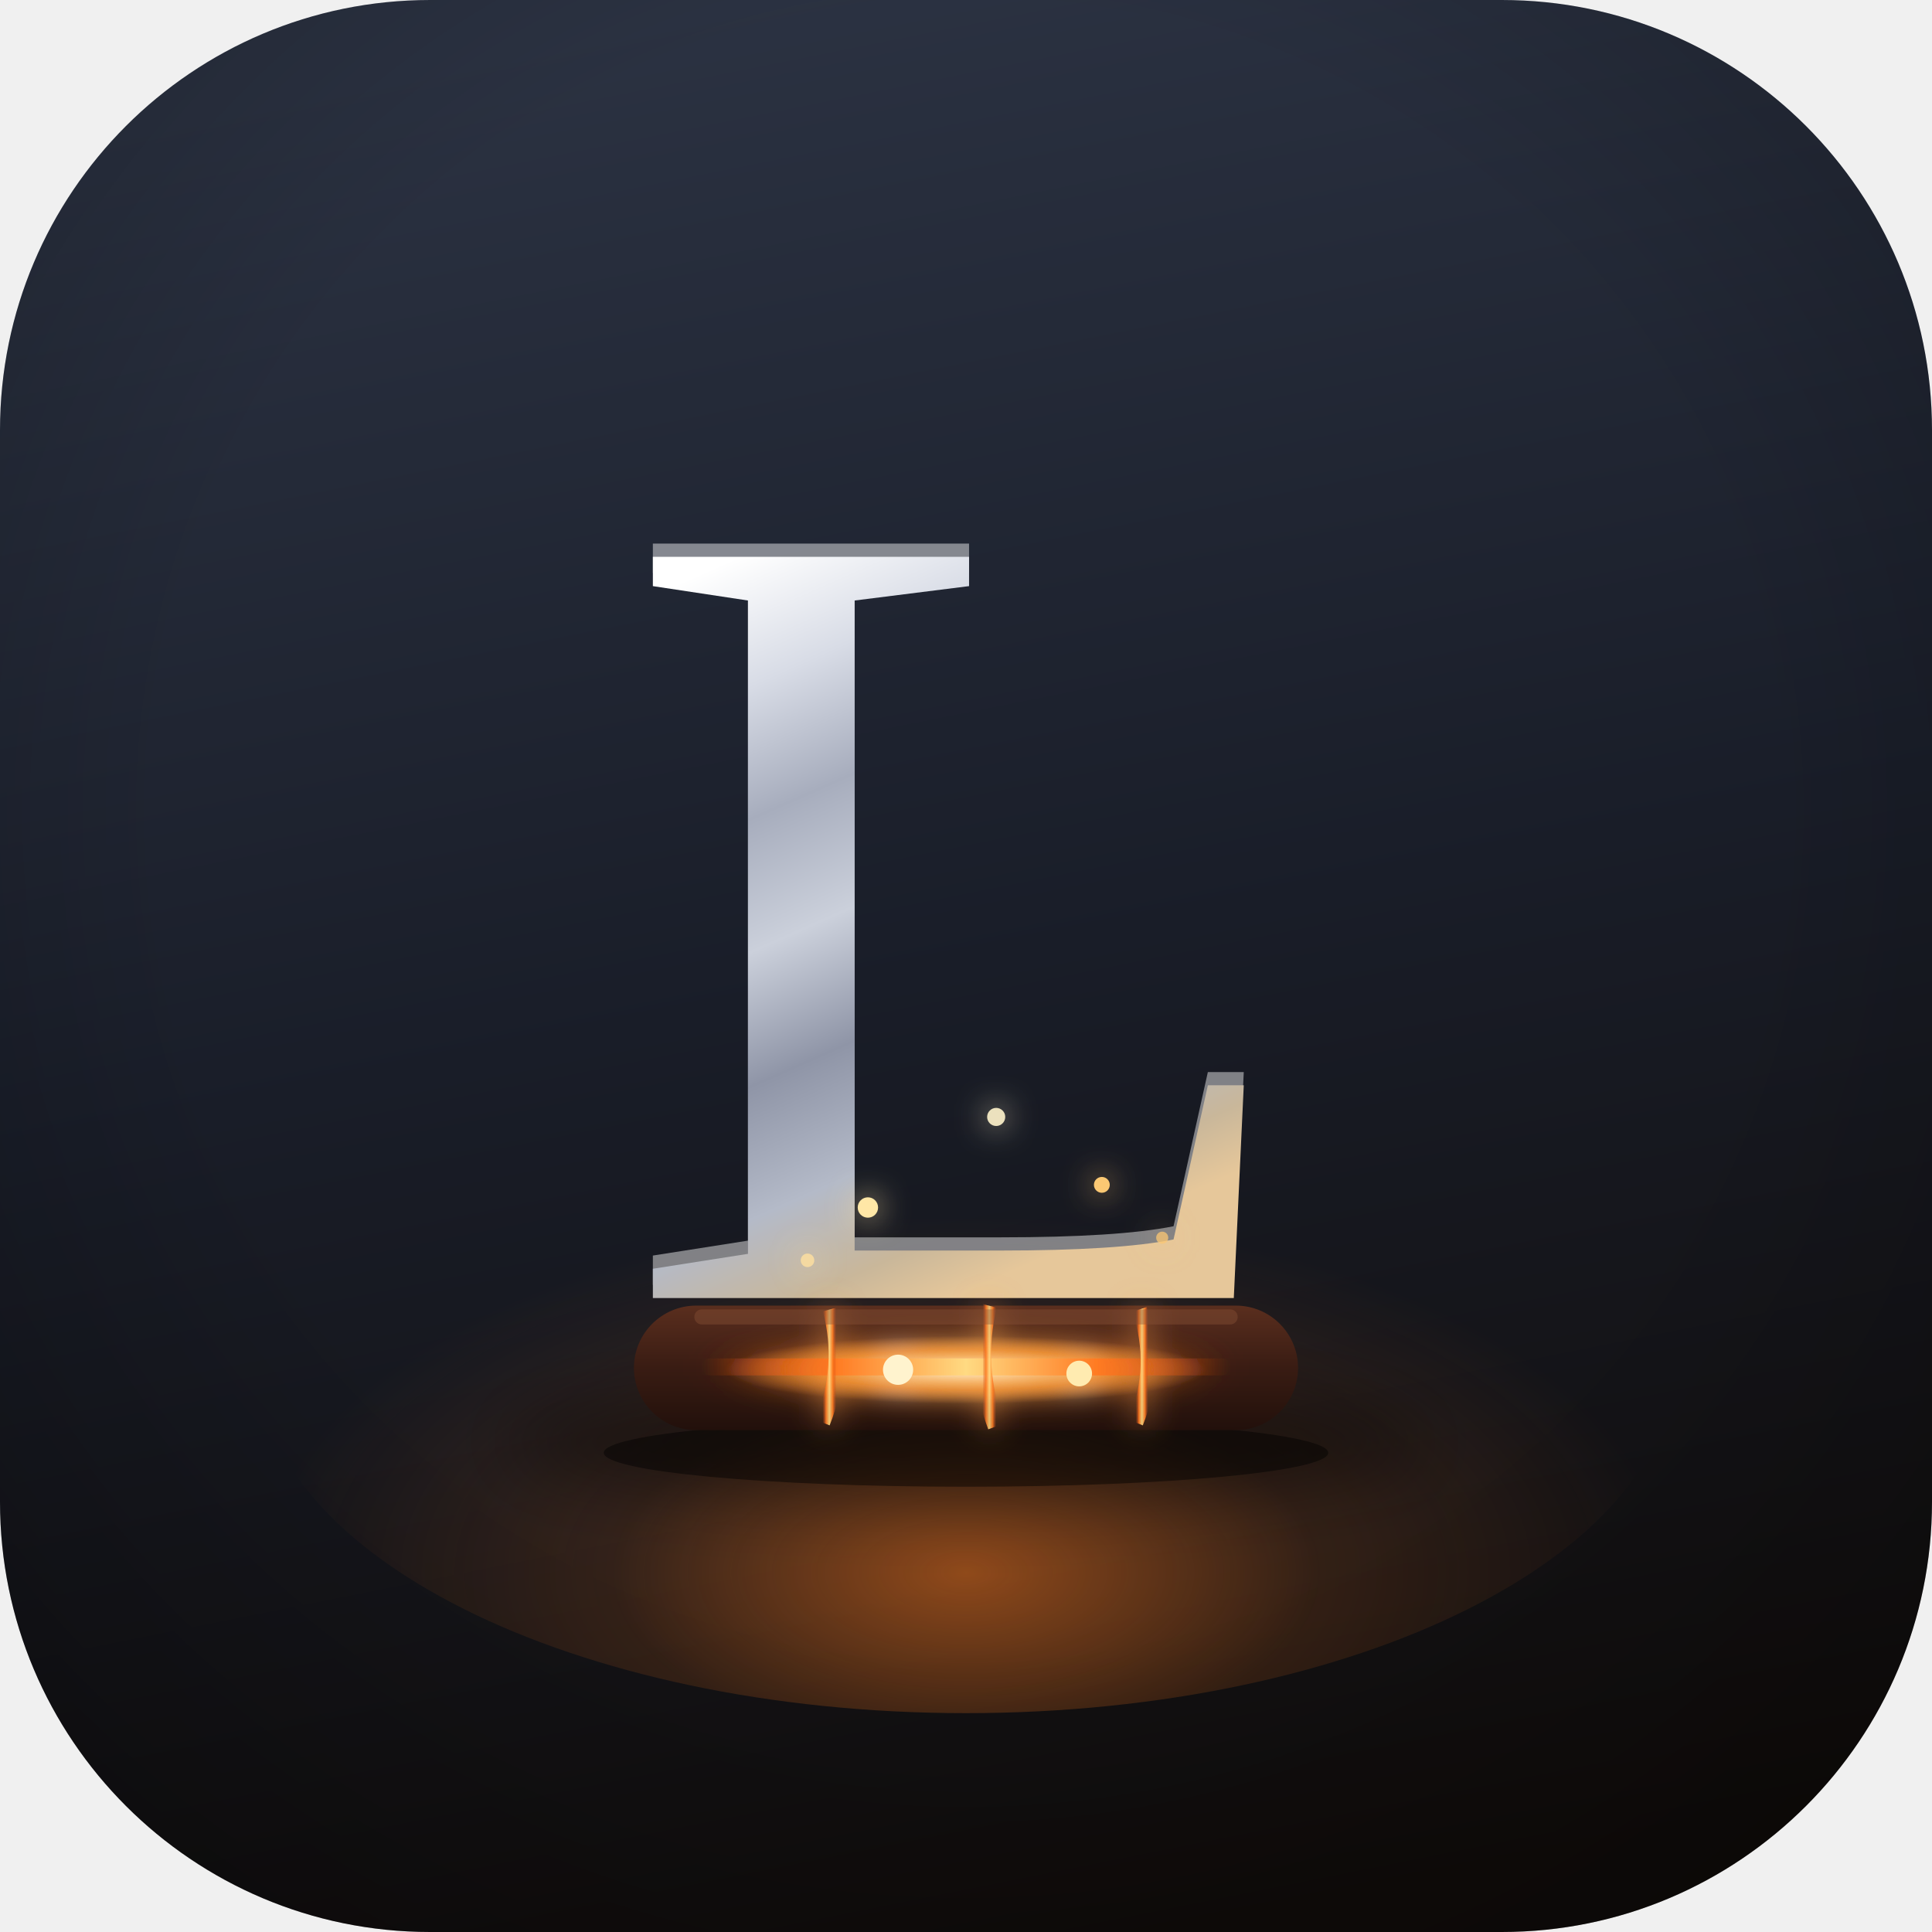
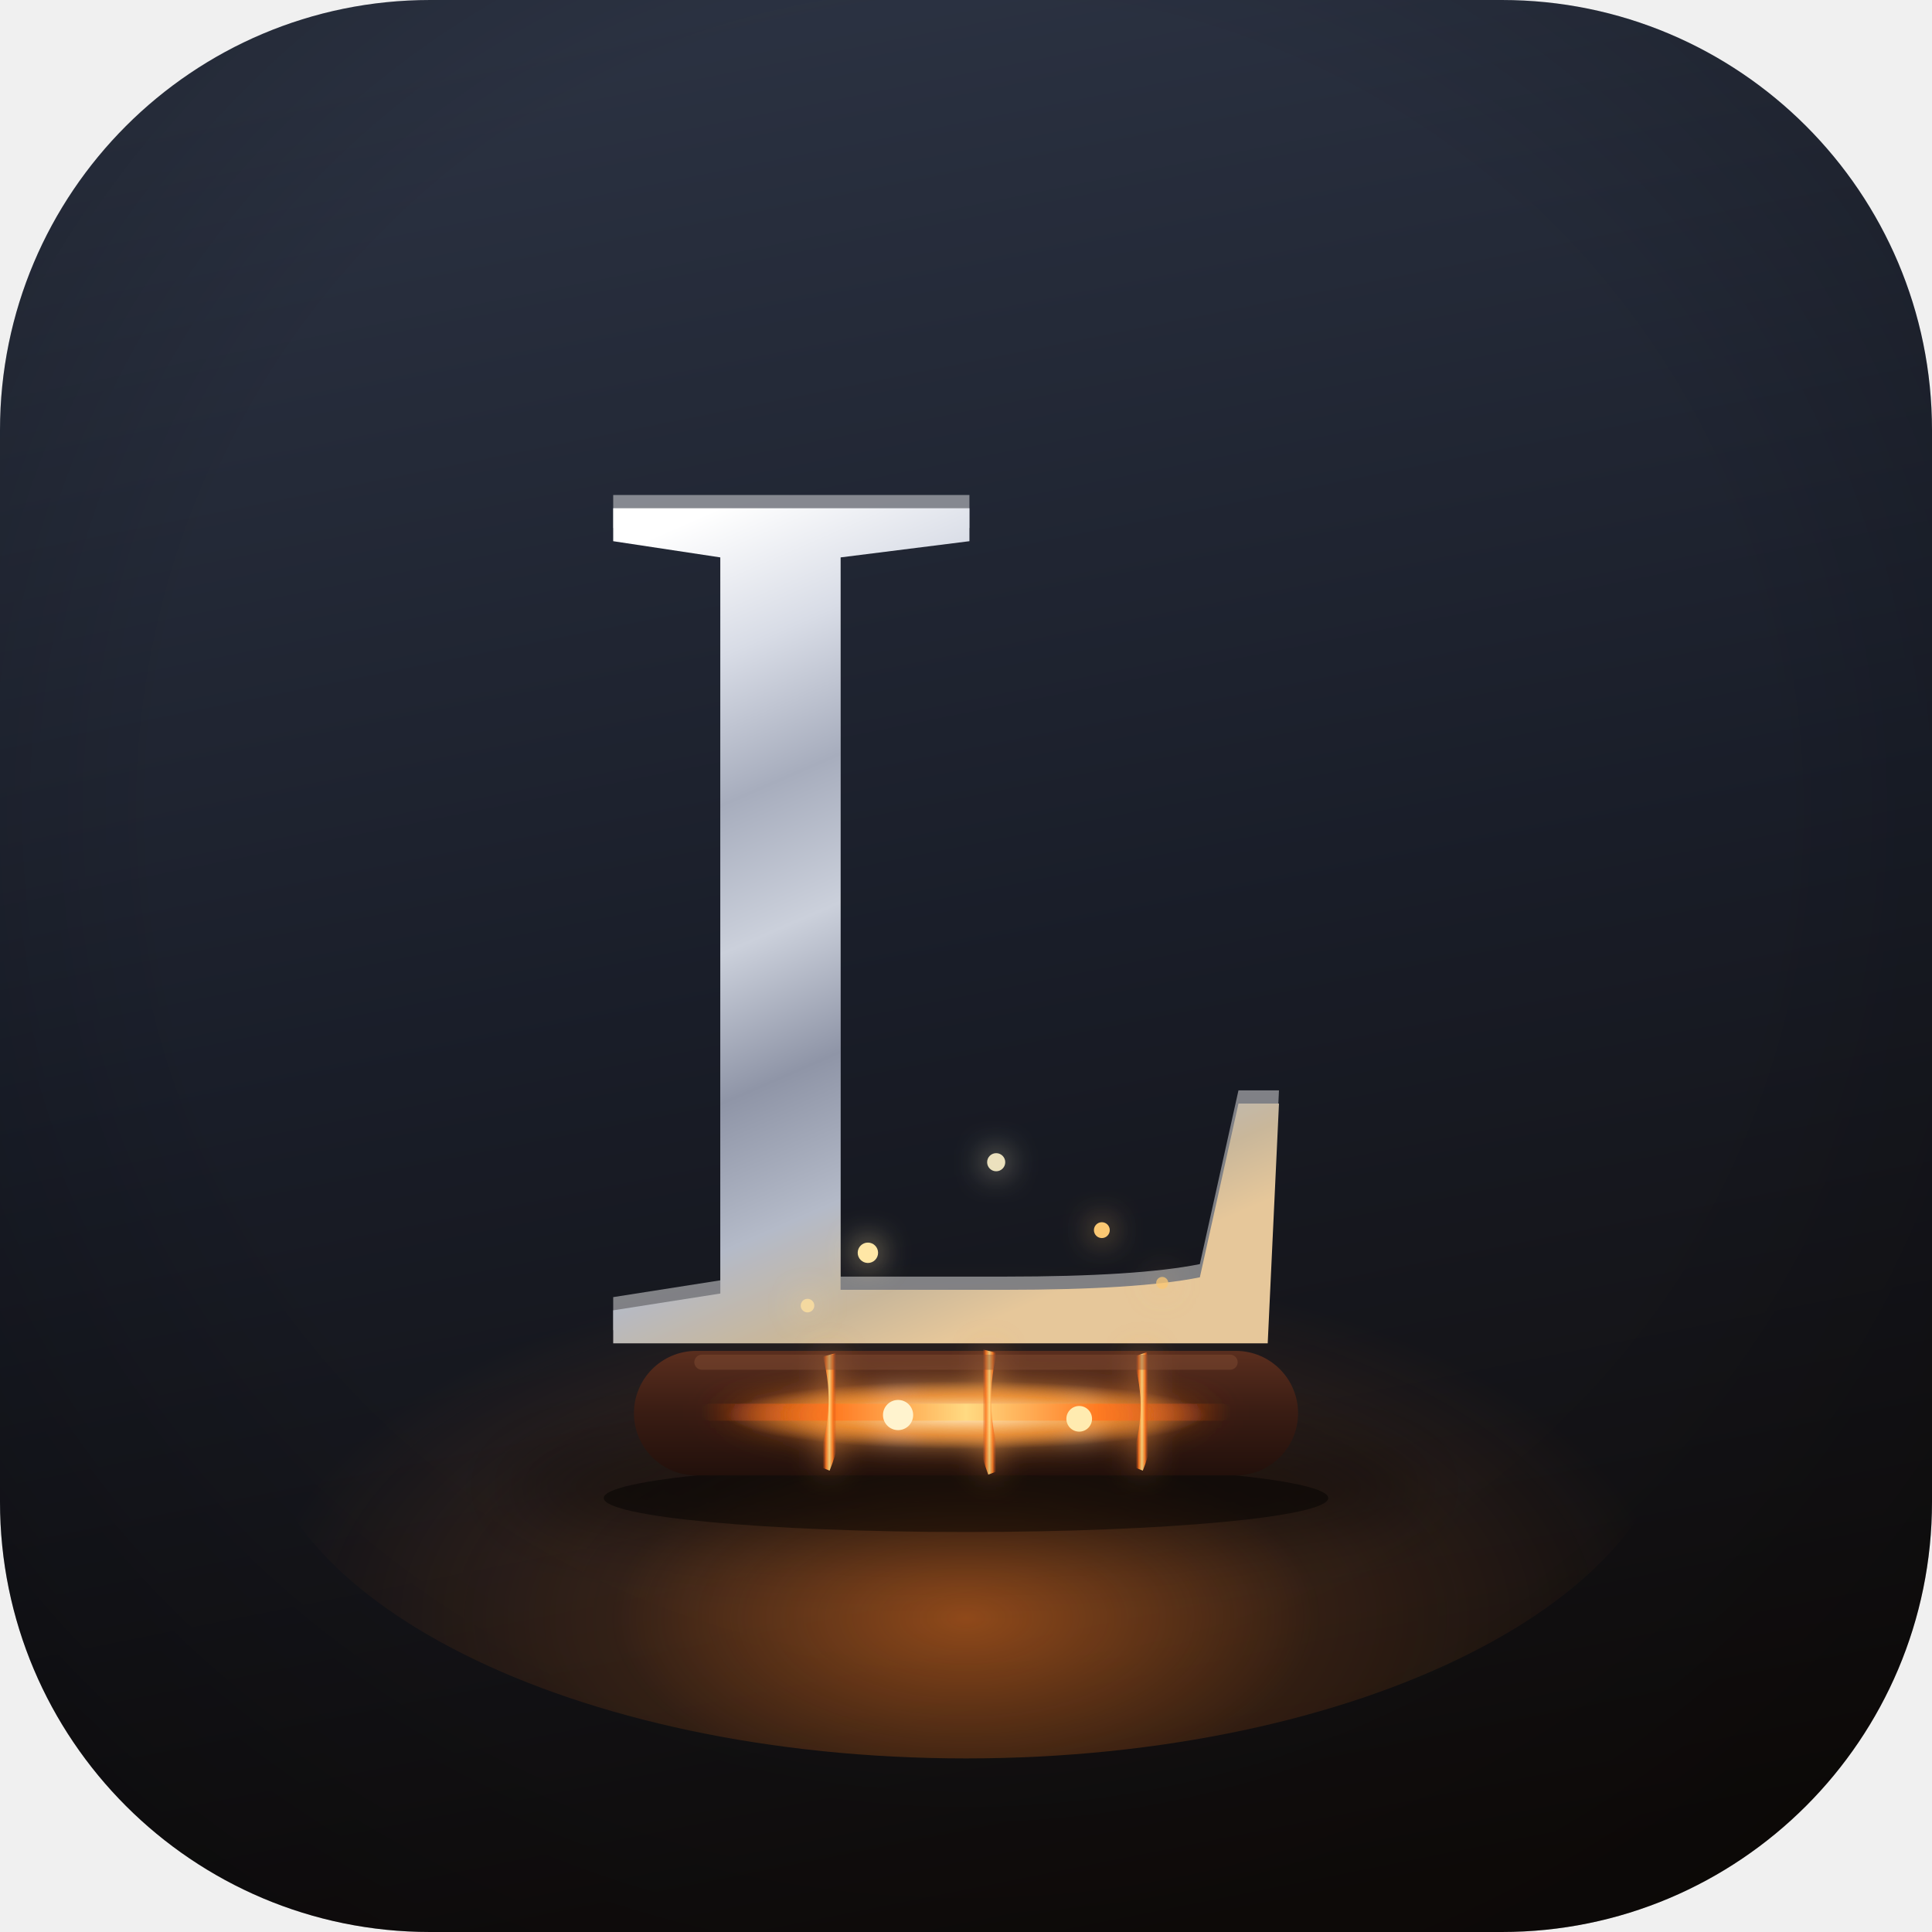
<svg xmlns="http://www.w3.org/2000/svg" width="512" height="512" viewBox="0 0 512 512">
  <defs>
    <linearGradient id="bg" x1="0.4" y1="0" x2="0.6" y2="1">
      <stop offset="0" stop-color="#2B3242" />
      <stop offset="0.5" stop-color="#191D28" />
      <stop offset="1" stop-color="#100C0A" />
    </linearGradient>
    <radialGradient id="vig" cx="0.5" cy="0.42" r="0.75">
      <stop offset="0.55" stop-color="#000000" stop-opacity="0" />
      <stop offset="1" stop-color="#000000" stop-opacity="0.34" />
    </radialGradient>
    <radialGradient id="bloom" cx="0.5" cy="0.8" r="0.5">
      <stop offset="0" stop-color="#F5761E" stop-opacity="0.55" />
      <stop offset="0.5" stop-color="#F5761E" stop-opacity="0.14" />
      <stop offset="1" stop-color="#F5761E" stop-opacity="0" />
    </radialGradient>
    <linearGradient id="mL" x1="0.15" y1="0" x2="0.5" y2="1">
      <stop offset="0" stop-color="#FFFFFF" />
      <stop offset="0.16" stop-color="#D8DCE6" />
      <stop offset="0.32" stop-color="#A7ADBD" />
      <stop offset="0.48" stop-color="#CBD0DB" />
      <stop offset="0.64" stop-color="#8F95A7" />
      <stop offset="0.8" stop-color="#B4BAC8" />
      <stop offset="0.92" stop-color="#C9B79A" />
      <stop offset="1" stop-color="#E6C79A" />
    </linearGradient>
    <linearGradient id="char" x1="0" y1="0" x2="0" y2="1">
      <stop offset="0" stop-color="#5A2E1E" />
      <stop offset="0.5" stop-color="#391C13" />
      <stop offset="1" stop-color="#22100B" />
    </linearGradient>
    <linearGradient id="crack" x1="0" y1="0" x2="1" y2="0">
      <stop offset="0" stop-color="#C23A0E" stop-opacity="0" />
      <stop offset="0.25" stop-color="#FF7A22" />
      <stop offset="0.5" stop-color="#FFDA82" />
      <stop offset="0.75" stop-color="#FF7A22" />
      <stop offset="1" stop-color="#C23A0E" stop-opacity="0" />
    </linearGradient>
    <radialGradient id="hot" cx="0.5" cy="0.5" r="0.5">
      <stop offset="0" stop-color="#FFF3CE" />
      <stop offset="0.6" stop-color="#FF9A34" stop-opacity="0.7" />
      <stop offset="1" stop-color="#FF9A34" stop-opacity="0" />
    </radialGradient>
    <filter id="sf" x="-80%" y="-80%" width="260%" height="260%">
      <feGaussianBlur stdDeviation="4" result="b" />
      <feMerge>
        <feMergeNode in="b" />
        <feMergeNode in="SourceGraphic" />
      </feMerge>
    </filter>
    <filter id="bl" x="-120%" y="-120%" width="340%" height="340%">
      <feGaussianBlur stdDeviation="9" />
    </filter>
  </defs>
  <rect width="512" height="512" rx="114" fill="url(#bg)" />
  <rect width="512" height="512" rx="114" fill="url(#vig)" />
-   <ellipse cx="256" cy="360" rx="188" ry="94" fill="url(#bloom)" />
-   <text x="256" y="344" text-anchor="middle" font-family="Georgia,'Times New Roman',serif" font-size="300" fill="#FFFFFF" opacity="0.45" transform="translate(0,-3.5)">L</text>
-   <text x="256" y="344" text-anchor="middle" font-family="Georgia,'Times New Roman',serif" font-size="300" fill="url(#mL)">L</text>
-   <g transform="translate(0,-46)">
+   <ellipse cx="256" cy="372" rx="188" ry="94" fill="url(#bloom)" />
+   <text x="256" y="356" text-anchor="middle" font-family="Georgia,'Times New Roman',serif" font-size="338" fill="#FFFFFF" opacity="0.45" transform="translate(0,-3.5)">L</text>
+   <text x="256" y="356" text-anchor="middle" font-family="Georgia,'Times New Roman',serif" font-size="338" fill="url(#mL)">L</text>
+   <g transform="translate(0,-34)">
    <ellipse cx="256" cy="428" rx="122" ry="15" fill="#000" opacity="0.4" filter="url(#bl)" />
    <ellipse cx="256" cy="431" rx="96" ry="9" fill="#000" opacity="0.45" />
    <rect x="168" y="392" width="176" height="33" rx="16.5" fill="url(#char)" />
    <g filter="url(#sf)">
      <ellipse cx="256" cy="409" rx="64" ry="9" fill="url(#hot)" />
      <rect x="186" y="406" width="140" height="4.5" rx="2.2" fill="url(#crack)" />
      <path d="M220 393 Q224 408 218 423" stroke="url(#crack)" stroke-width="4" fill="none" opacity="0.9" />
      <path d="M262 392 Q258 408 264 424" stroke="url(#crack)" stroke-width="4.5" fill="none" opacity="0.85" />
      <path d="M302 393 Q307 408 301 423" stroke="url(#crack)" stroke-width="4" fill="none" opacity="0.9" />
      <circle cx="238" cy="409" r="4" fill="#FFF3CE" />
      <circle cx="286" cy="410" r="3.4" fill="#FFEBB0" />
    </g>
    <rect x="184" y="393" width="144" height="4" rx="2" fill="#8A5236" opacity="0.4" />
    <g filter="url(#sf)">
      <circle cx="230" cy="366" r="2.7" fill="#FFE7A6" />
      <circle cx="292" cy="360" r="2.1" fill="#FBC873" />
      <circle cx="264" cy="342" r="2.4" fill="#FFF3CC" opacity="0.9" />
      <circle cx="308" cy="374" r="1.6" fill="#FBC873" opacity="0.75" />
      <circle cx="214" cy="380" r="1.8" fill="#FFE0A0" opacity="0.8" />
    </g>
  </g>
</svg>
